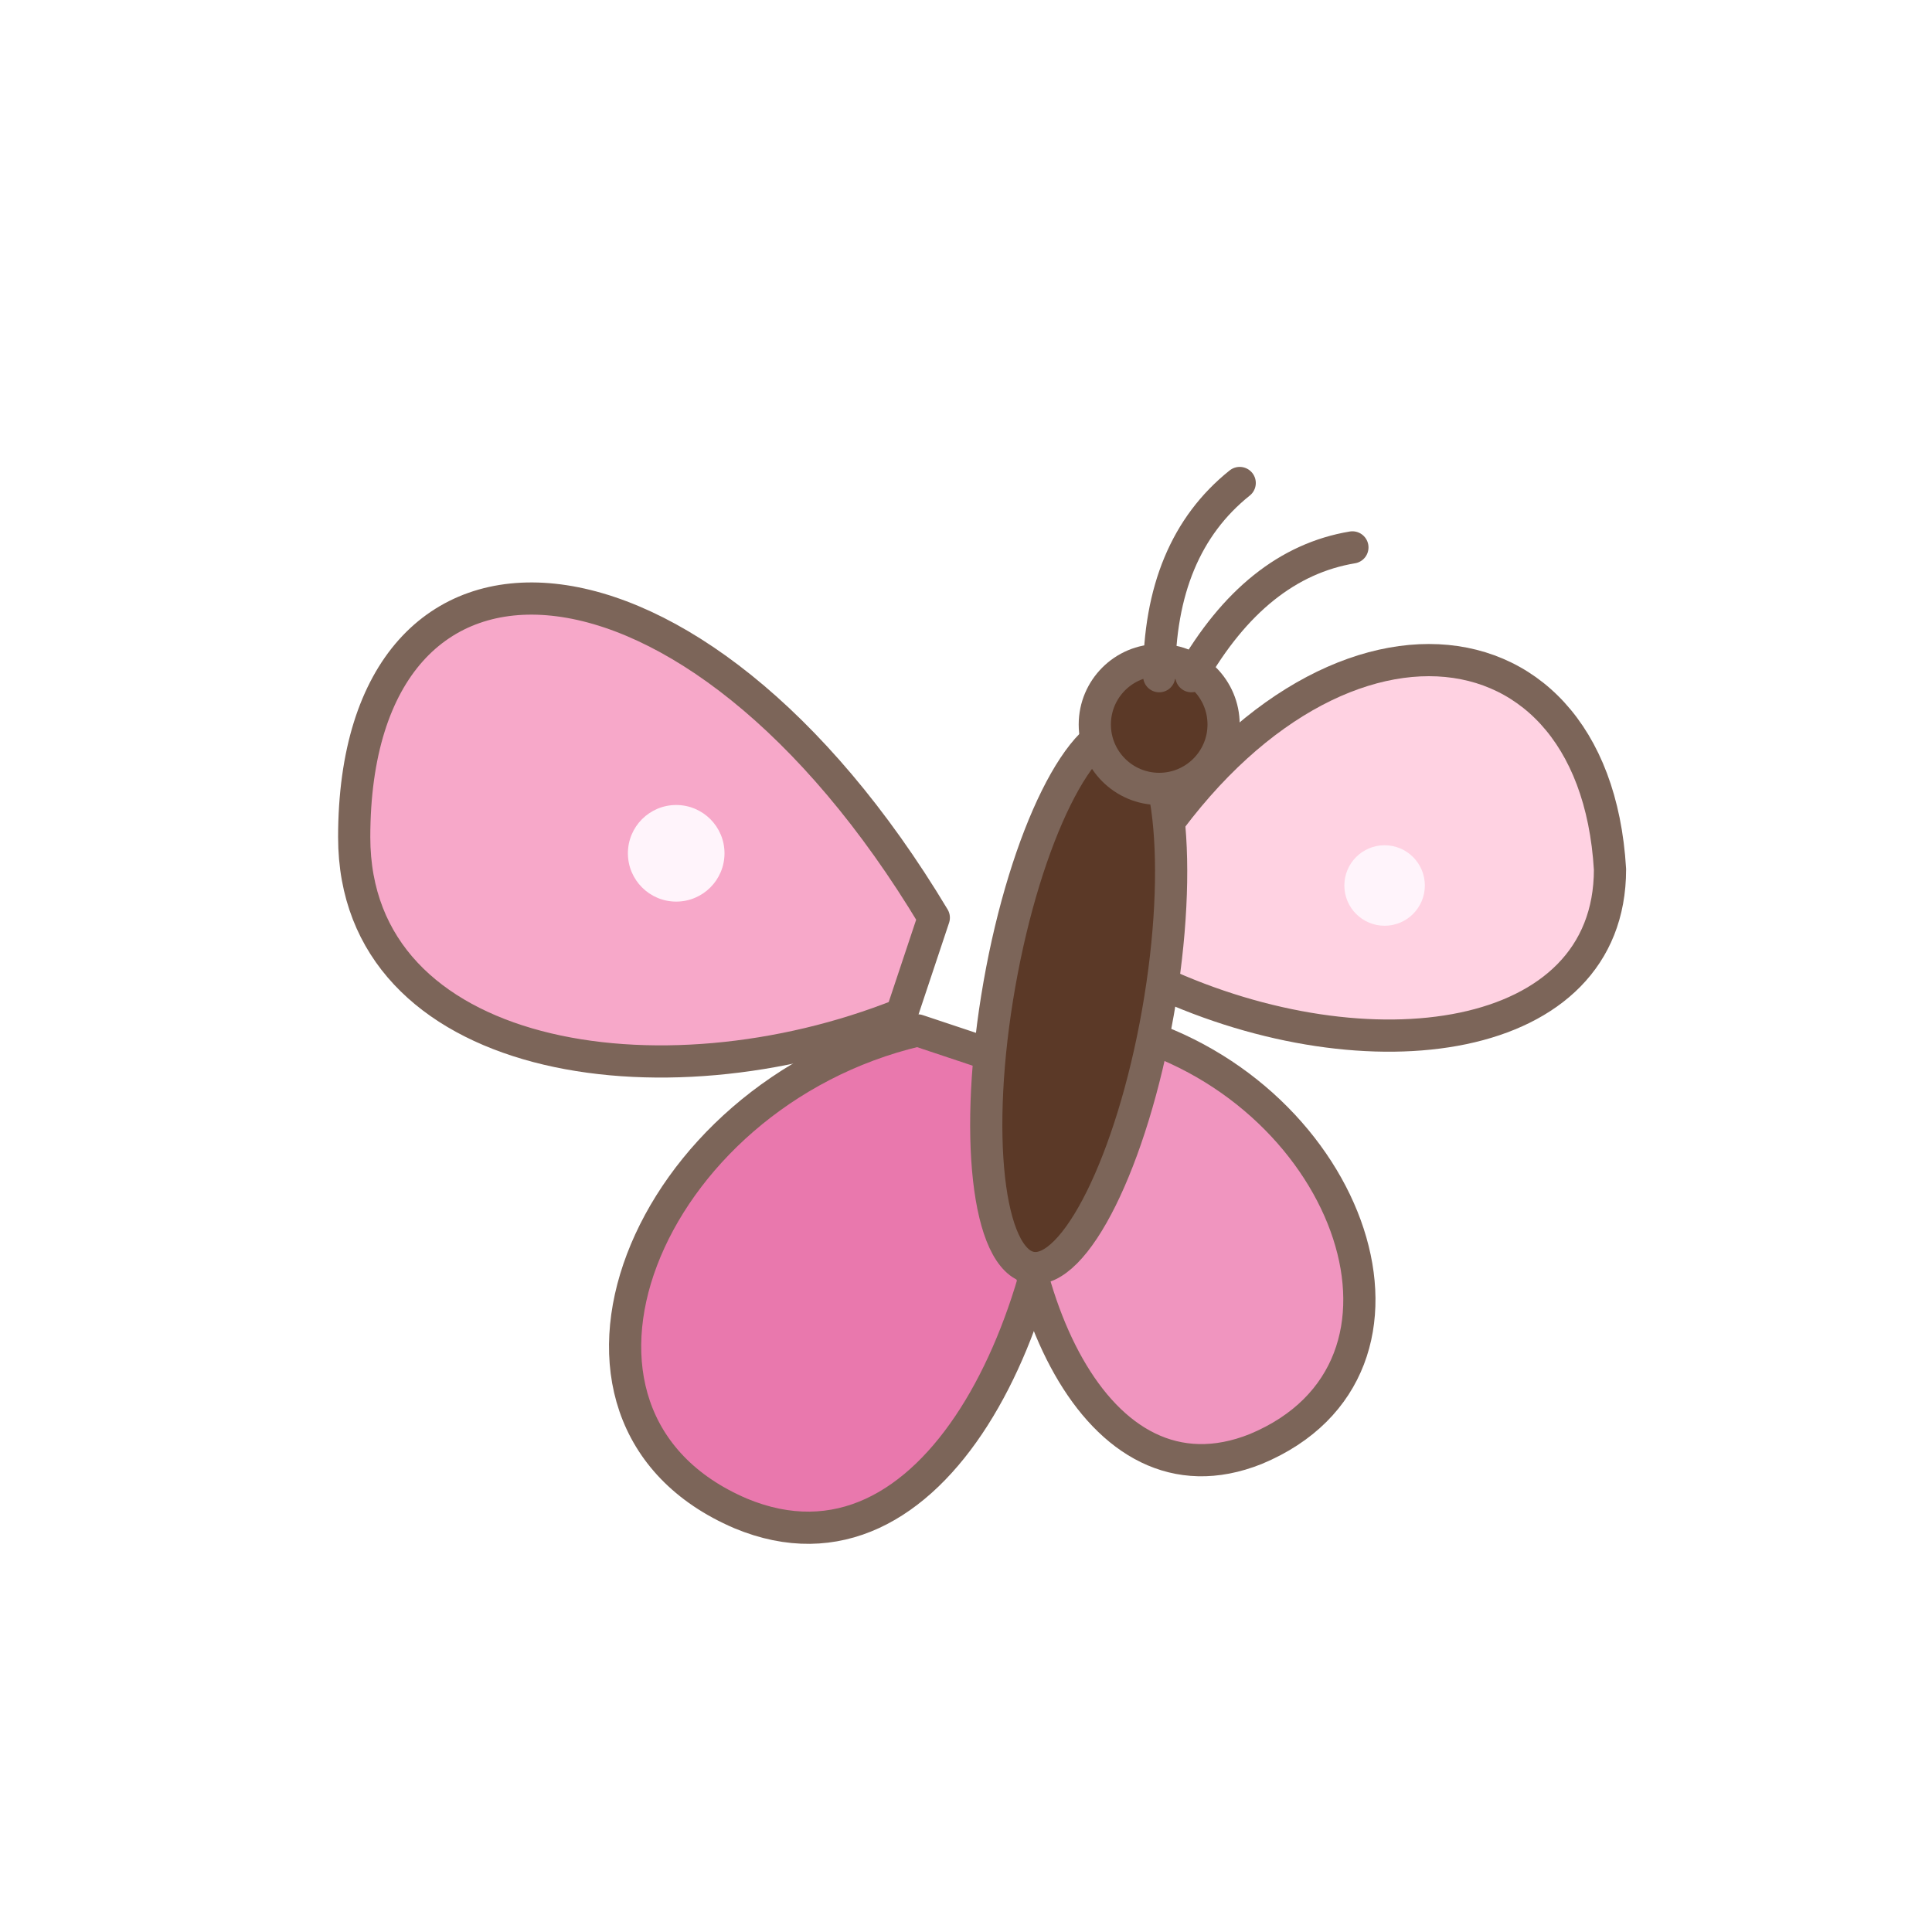
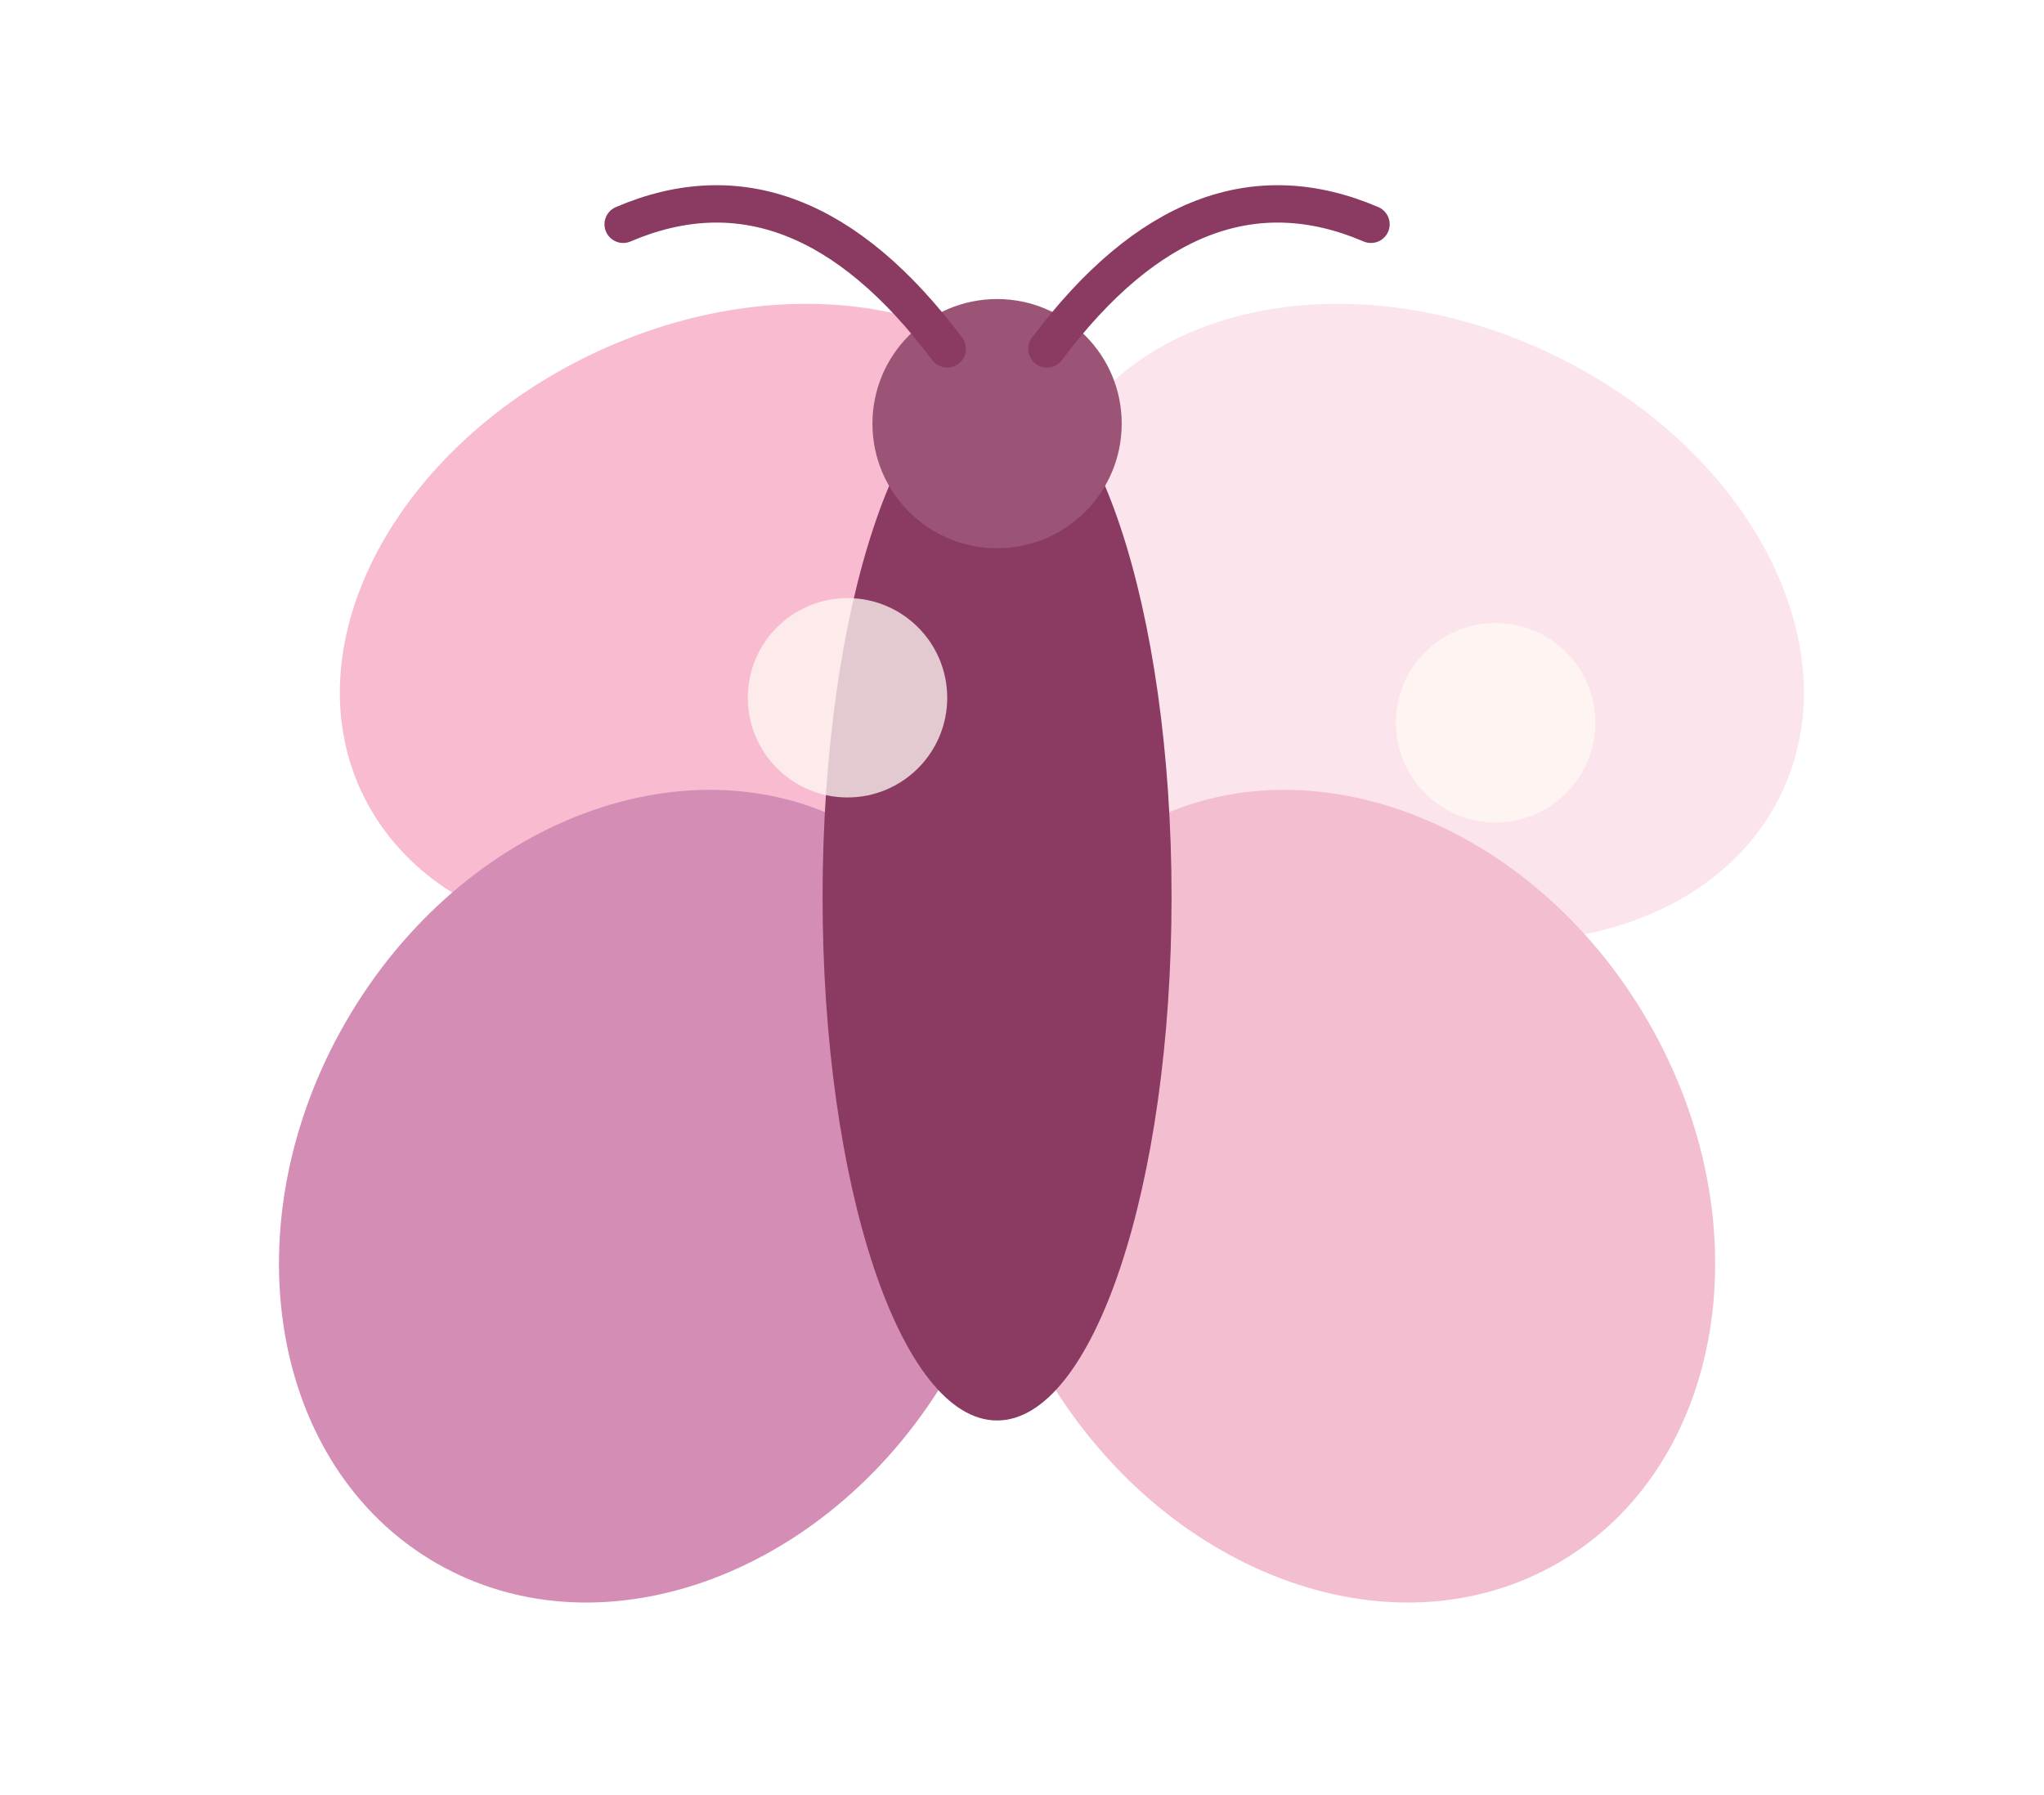
- <svg xmlns="http://www.w3.org/2000/svg" width="100%" viewBox="0 0 120 120">
-   <g stroke="#7c6559" stroke-width="2" stroke-linecap="round" stroke-linejoin="round">
-     <g id="wing-left">
-       <path d="M58 57C43 32 22 31 22 52c0 14 19 17 34 11Z" fill="#f7a8c9" />
-       <path d="M57 64C40 68 32 88 46 94c12 5 20-12 20-27Z" fill="#e978ad" />
-     </g>
-     <g id="wing-right">
-       <path d="M70 55c11-19 29-18 30-1 0 11-15 13-28 7Z" fill="#ffd2e2" />
-       <path d="M70 64c14 4 20 21 8 26-10 4-16-10-15-23Z" fill="#f095bf" />
-     </g>
-     <ellipse cx="67" cy="62" rx="5" ry="17" fill="#5b3927" transform="rotate(10 67 62)" />
-     <circle cx="72" cy="45" r="4" fill="#5b3927" />
-     <path d="M74 42q4-7 10-8M72 42q0-8 5-12" fill="none" />
-     <circle cx="42" cy="53" r="3" fill="#fff4fb" stroke="none" />
-     <circle cx="86" cy="55" r="2.5" fill="#fff4fb" stroke="none" />
-   </g>
+ <svg xmlns="http://www.w3.org/2000/svg" width="82" height="72" viewBox="0 0 82 72">
+   <ellipse cx="29" cy="25" rx="16" ry="12" fill="#f8bbd0" transform="rotate(-25 29 25)" />
+   <ellipse cx="26" cy="48" rx="14" ry="17" fill="#d48db5" transform="rotate(30 26 48)" />
+   <ellipse cx="57" cy="25" rx="16" ry="12" fill="#fce4ec" transform="rotate(25 57 25)" />
+   <ellipse cx="54" cy="48" rx="14" ry="17" fill="#f3bfd0" transform="rotate(-30 54 48)" />
+   <ellipse cx="40" cy="36" rx="7" ry="21" fill="#8b3a62" />
+   <circle cx="40" cy="17" r="5" fill="#9b5475" />
+   <circle cx="34" cy="28" r="4" fill="#fffaf4" opacity="0.75" />
+   <circle cx="60" cy="29" r="4" fill="#fffaf4" opacity="0.75" />
+   <path d="M38 14Q32 6 25 9" fill="none" stroke="#8b3a62" stroke-width="1.5" stroke-linecap="round" />
+   <path d="M42 14Q48 6 55 9" fill="none" stroke="#8b3a62" stroke-width="1.5" stroke-linecap="round" />
</svg>
